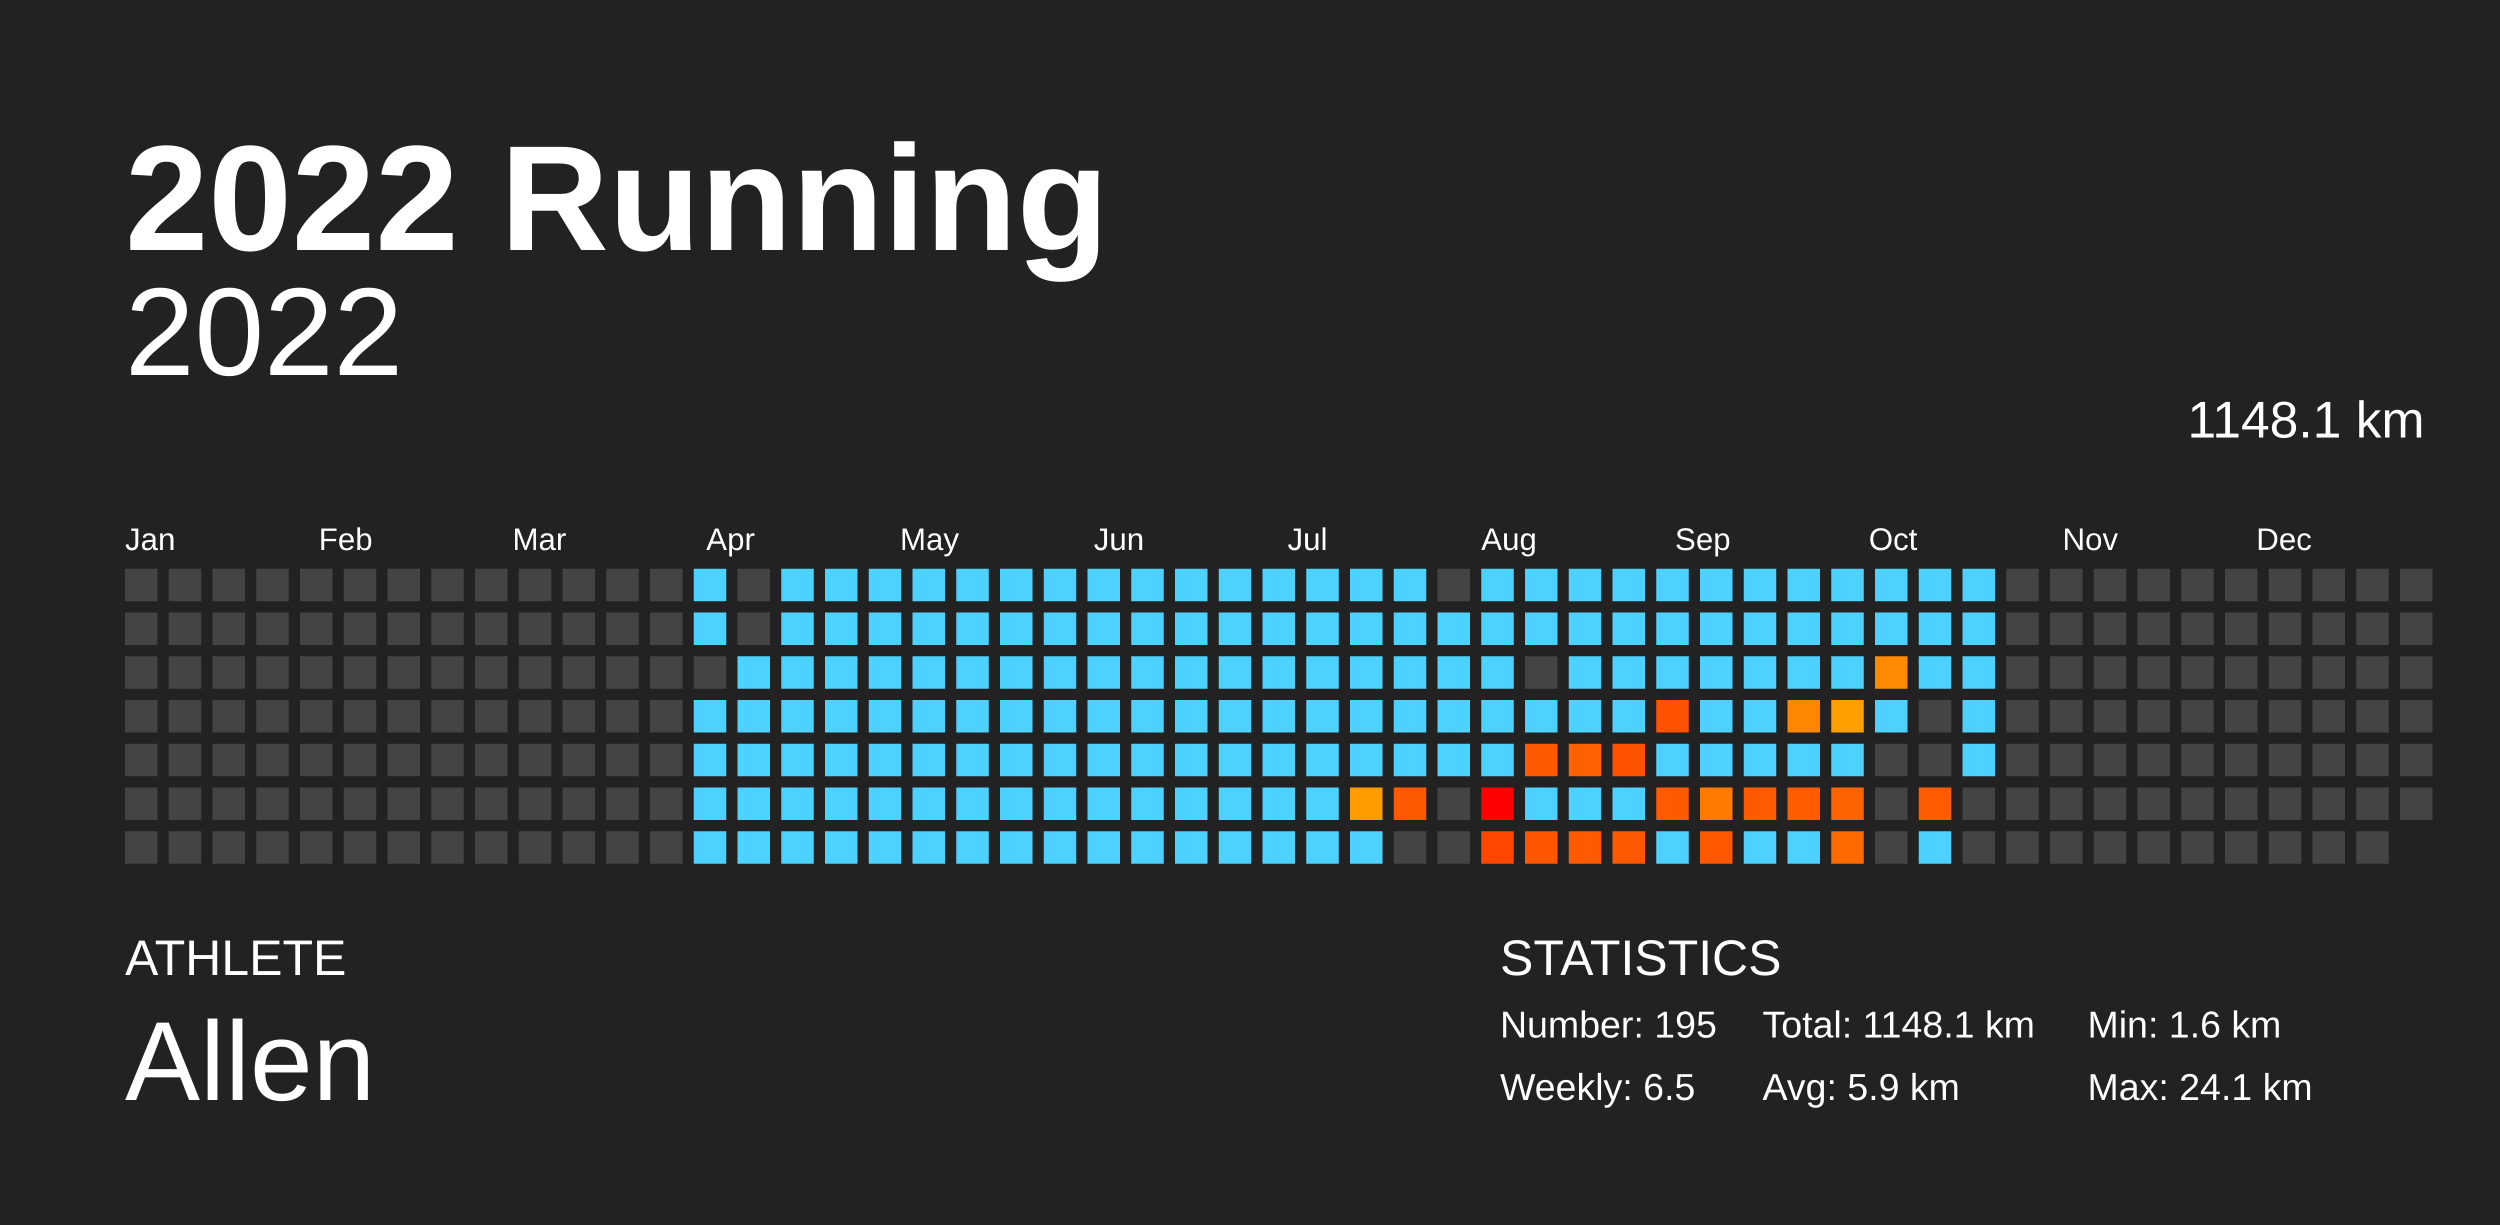
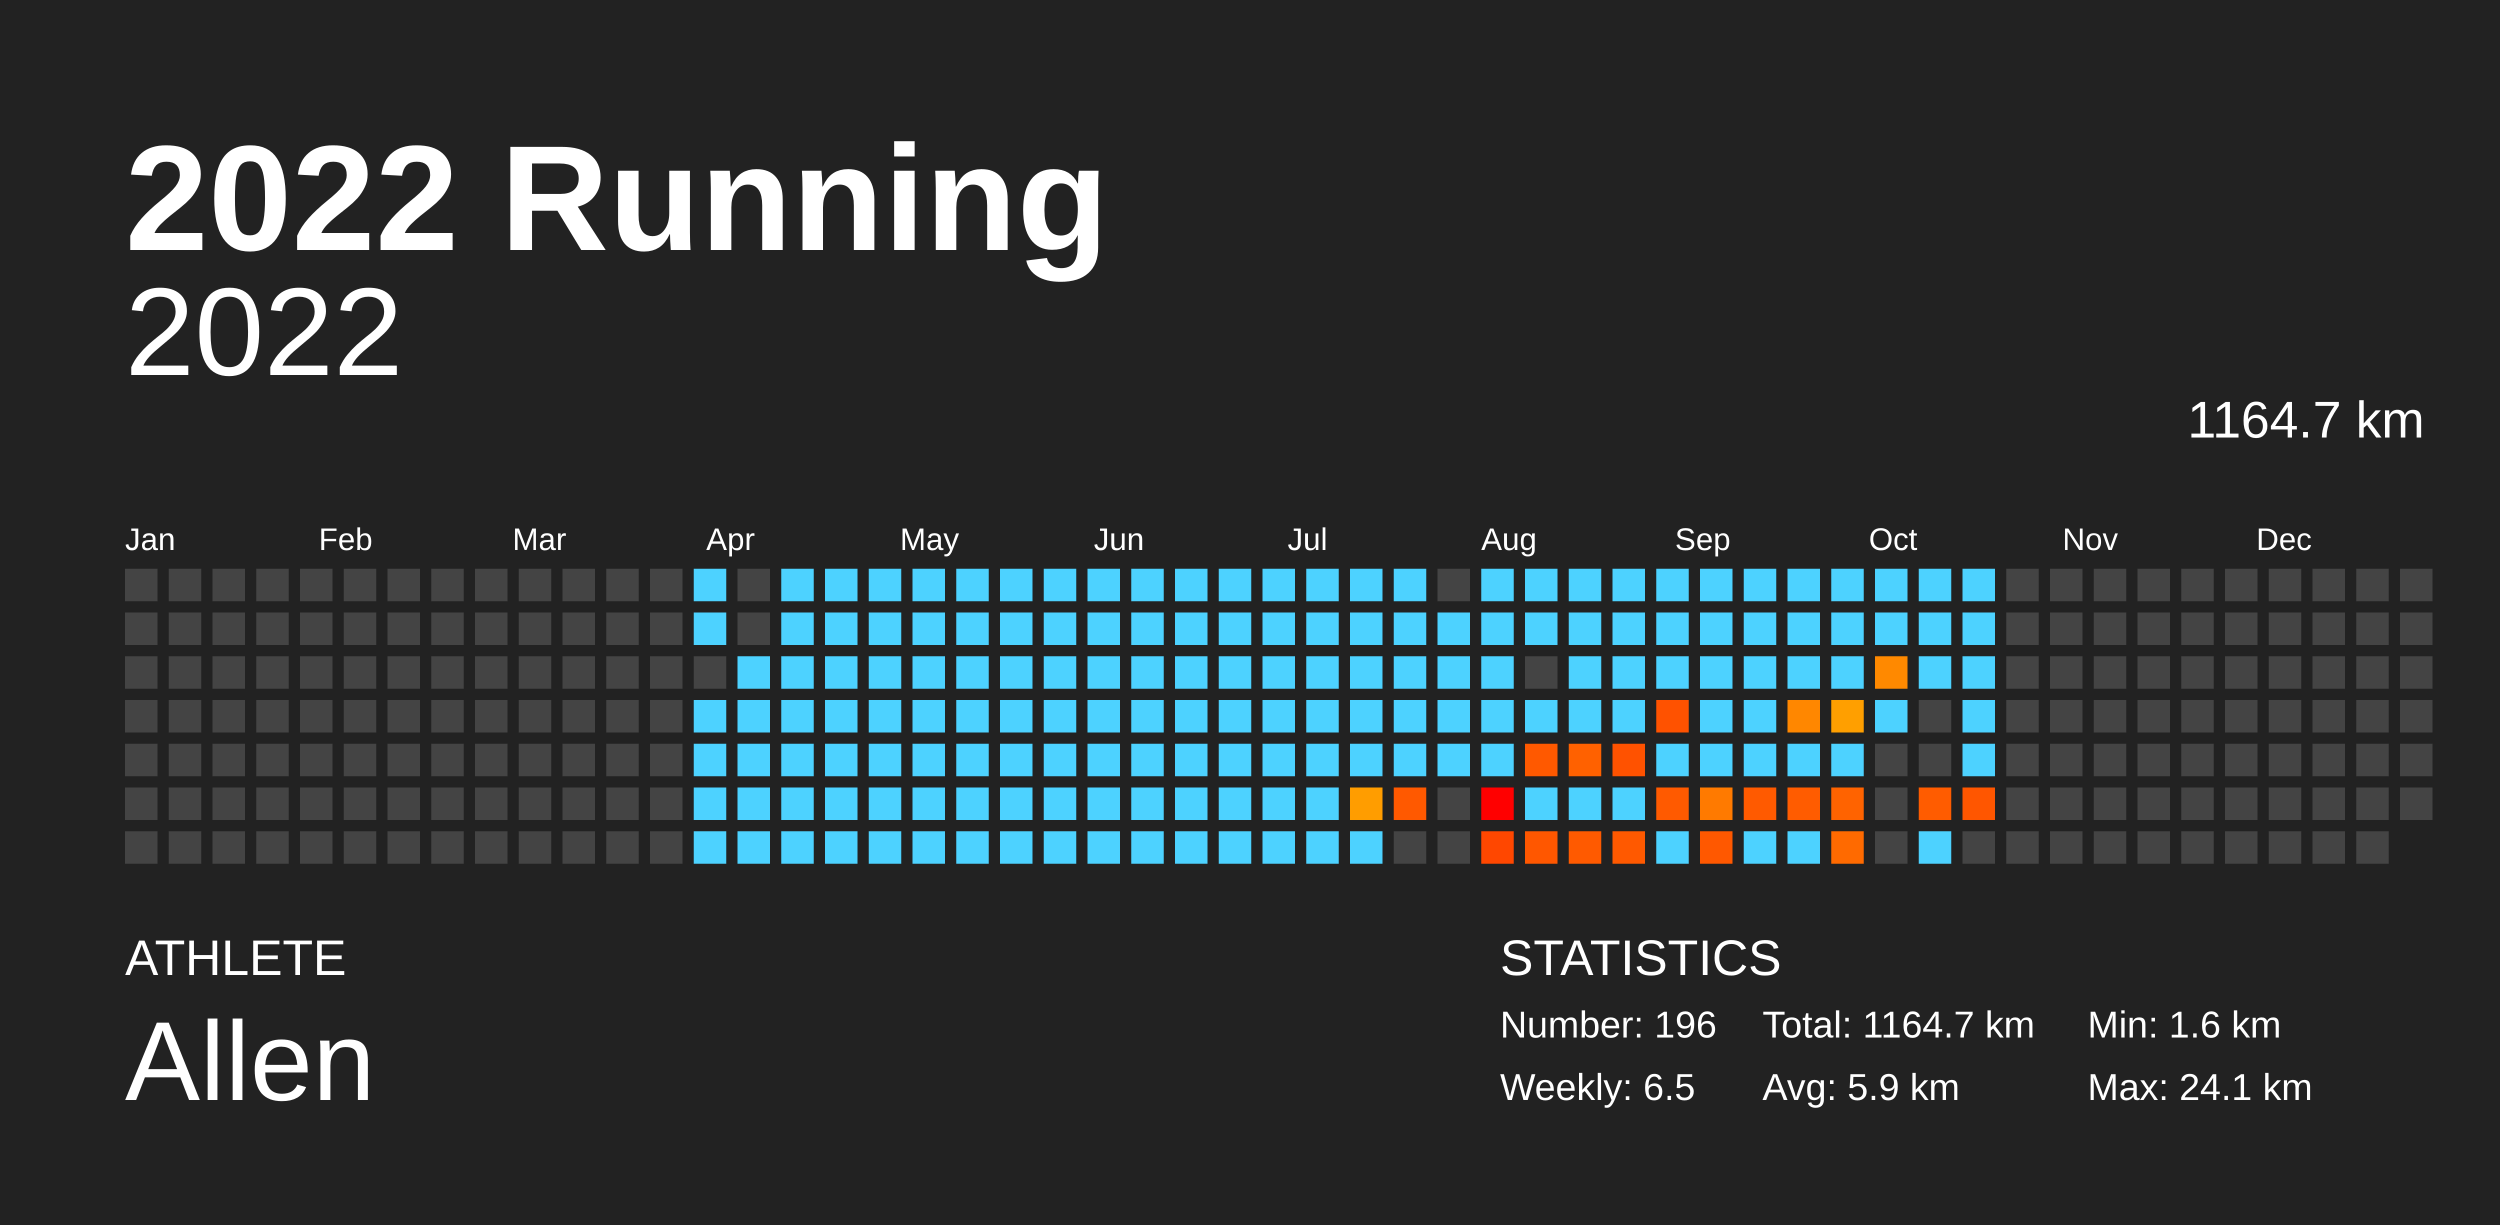
<svg xmlns="http://www.w3.org/2000/svg" baseProfile="full" height="98mm" version="1.1" viewBox="0,0,200,98" width="200mm">
  <defs />
  <rect fill="#222222" height="98" width="200" x="0" y="0" />
  <text fill="#FFFFFF" style="font-size:12px; font-family:Arial; font-weight:bold;" x="10" y="20">2022 Running</text>
  <text fill="#FFFFFF" style="font-size:4px; font-family:Arial" x="10" y="78">ATHLETE</text>
  <text fill="#FFFFFF" style="font-size:9px; font-family:Arial" x="10" y="88">Allen</text>
  <text fill="#FFFFFF" style="font-size:4px; font-family:Arial" x="120" y="78">STATISTICS</text>
-   <text fill="#FFFFFF" style="font-size:3px; font-family:Arial" x="120" y="83">Number: 195</text>
+   <text fill="#FFFFFF" style="font-size:3px; font-family:Arial" x="120" y="83">Number: 196</text>
  <text fill="#FFFFFF" style="font-size:3px; font-family:Arial" x="120" y="88">Weekly: 6.5</text>
-   <text fill="#FFFFFF" style="font-size:3px; font-family:Arial" x="141" y="83">Total: 1148.1 km</text>
+   <text fill="#FFFFFF" style="font-size:3px; font-family:Arial" x="141" y="83">Total: 1164.7 km</text>
  <text fill="#FFFFFF" style="font-size:3px; font-family:Arial" x="141" y="88">Avg: 5.9 km</text>
  <text fill="#FFFFFF" style="font-size:3px; font-family:Arial" x="167" y="83">Min: 1.6 km</text>
  <text fill="#FFFFFF" style="font-size:3px; font-family:Arial" x="167" y="88">Max: 24.1 km</text>
  <text alignment-baseline="hanging" fill="#FFFFFF" style="font-size:10.0px; font-family:Arial;" x="10" y="30">2022</text>
-   <text alignment-baseline="hanging" fill="#FFFFFF" style="font-size:4.125px; font-family:Arial;" x="175" y="35">1148.1 km</text>
+   <text alignment-baseline="hanging" fill="#FFFFFF" style="font-size:4.125px; font-family:Arial;" x="175" y="35">1164.7 km</text>
  <text fill="#FFFFFF" style="font-size:2.5px; font-family:Arial" x="10.0" y="44">Jan</text>
  <text fill="#FFFFFF" style="font-size:2.5px; font-family:Arial" x="25.5" y="44">Feb</text>
  <text fill="#FFFFFF" style="font-size:2.5px; font-family:Arial" x="41.0" y="44">Mar</text>
  <text fill="#FFFFFF" style="font-size:2.5px; font-family:Arial" x="56.5" y="44">Apr</text>
  <text fill="#FFFFFF" style="font-size:2.5px; font-family:Arial" x="72.0" y="44">May</text>
  <text fill="#FFFFFF" style="font-size:2.5px; font-family:Arial" x="87.5" y="44">Jun</text>
  <text fill="#FFFFFF" style="font-size:2.5px; font-family:Arial" x="103.0" y="44">Jul</text>
  <text fill="#FFFFFF" style="font-size:2.5px; font-family:Arial" x="118.5" y="44">Aug</text>
  <text fill="#FFFFFF" style="font-size:2.5px; font-family:Arial" x="134.0" y="44">Sep</text>
  <text fill="#FFFFFF" style="font-size:2.5px; font-family:Arial" x="149.5" y="44">Oct</text>
  <text fill="#FFFFFF" style="font-size:2.5px; font-family:Arial" x="165.0" y="44">Nov</text>
  <text fill="#FFFFFF" style="font-size:2.5px; font-family:Arial" x="180.5" y="44">Dec</text>
  <rect fill="#444444" height="2.6" width="2.6" x="10.0" y="45.5" />
  <rect fill="#444444" height="2.6" width="2.6" x="10.0" y="49.0" />
  <rect fill="#444444" height="2.6" width="2.6" x="10.0" y="52.5" />
  <rect fill="#444444" height="2.6" width="2.6" x="10.0" y="56.0" />
  <rect fill="#444444" height="2.6" width="2.6" x="10.0" y="59.5" />
  <rect fill="#444444" height="2.6" width="2.6" x="10.0" y="63.0" />
  <rect fill="#444444" height="2.6" width="2.6" x="10.0" y="66.5" />
  <rect fill="#444444" height="2.6" width="2.6" x="13.5" y="45.5" />
  <rect fill="#444444" height="2.6" width="2.6" x="13.5" y="49.0" />
  <rect fill="#444444" height="2.6" width="2.6" x="13.5" y="52.5" />
  <rect fill="#444444" height="2.6" width="2.6" x="13.5" y="56.0" />
  <rect fill="#444444" height="2.6" width="2.6" x="13.5" y="59.5" />
  <rect fill="#444444" height="2.6" width="2.6" x="13.5" y="63.0" />
  <rect fill="#444444" height="2.6" width="2.6" x="13.5" y="66.5" />
  <rect fill="#444444" height="2.6" width="2.6" x="17.0" y="45.5" />
  <rect fill="#444444" height="2.6" width="2.6" x="17.0" y="49.0" />
  <rect fill="#444444" height="2.6" width="2.6" x="17.0" y="52.5" />
  <rect fill="#444444" height="2.6" width="2.6" x="17.0" y="56.0" />
  <rect fill="#444444" height="2.6" width="2.6" x="17.0" y="59.5" />
  <rect fill="#444444" height="2.6" width="2.6" x="17.0" y="63.0" />
  <rect fill="#444444" height="2.6" width="2.6" x="17.0" y="66.5" />
  <rect fill="#444444" height="2.6" width="2.6" x="20.5" y="45.5" />
  <rect fill="#444444" height="2.6" width="2.6" x="20.5" y="49.0" />
  <rect fill="#444444" height="2.6" width="2.6" x="20.5" y="52.5" />
  <rect fill="#444444" height="2.6" width="2.6" x="20.5" y="56.0" />
  <rect fill="#444444" height="2.6" width="2.6" x="20.5" y="59.5" />
  <rect fill="#444444" height="2.6" width="2.6" x="20.5" y="63.0" />
  <rect fill="#444444" height="2.6" width="2.6" x="20.5" y="66.5" />
  <rect fill="#444444" height="2.6" width="2.6" x="24.0" y="45.5" />
  <rect fill="#444444" height="2.6" width="2.6" x="24.0" y="49.0" />
  <rect fill="#444444" height="2.6" width="2.6" x="24.0" y="52.5" />
  <rect fill="#444444" height="2.6" width="2.6" x="24.0" y="56.0" />
  <rect fill="#444444" height="2.6" width="2.6" x="24.0" y="59.5" />
  <rect fill="#444444" height="2.6" width="2.6" x="24.0" y="63.0" />
  <rect fill="#444444" height="2.6" width="2.6" x="24.0" y="66.5" />
  <rect fill="#444444" height="2.6" width="2.6" x="27.5" y="45.5" />
  <rect fill="#444444" height="2.6" width="2.6" x="27.5" y="49.0" />
  <rect fill="#444444" height="2.6" width="2.6" x="27.5" y="52.5" />
  <rect fill="#444444" height="2.6" width="2.6" x="27.5" y="56.0" />
  <rect fill="#444444" height="2.6" width="2.6" x="27.5" y="59.5" />
  <rect fill="#444444" height="2.6" width="2.6" x="27.5" y="63.0" />
  <rect fill="#444444" height="2.6" width="2.6" x="27.5" y="66.5" />
  <rect fill="#444444" height="2.6" width="2.6" x="31.0" y="45.5" />
  <rect fill="#444444" height="2.6" width="2.6" x="31.0" y="49.0" />
  <rect fill="#444444" height="2.6" width="2.6" x="31.0" y="52.5" />
  <rect fill="#444444" height="2.6" width="2.6" x="31.0" y="56.0" />
  <rect fill="#444444" height="2.6" width="2.6" x="31.0" y="59.5" />
  <rect fill="#444444" height="2.6" width="2.6" x="31.0" y="63.0" />
  <rect fill="#444444" height="2.6" width="2.6" x="31.0" y="66.5" />
  <rect fill="#444444" height="2.6" width="2.6" x="34.5" y="45.5" />
  <rect fill="#444444" height="2.6" width="2.6" x="34.5" y="49.0" />
  <rect fill="#444444" height="2.6" width="2.6" x="34.5" y="52.5" />
  <rect fill="#444444" height="2.6" width="2.6" x="34.5" y="56.0" />
  <rect fill="#444444" height="2.6" width="2.6" x="34.5" y="59.5" />
  <rect fill="#444444" height="2.6" width="2.6" x="34.5" y="63.0" />
  <rect fill="#444444" height="2.6" width="2.6" x="34.5" y="66.5" />
  <rect fill="#444444" height="2.6" width="2.6" x="38.0" y="45.5" />
  <rect fill="#444444" height="2.6" width="2.6" x="38.0" y="49.0" />
  <rect fill="#444444" height="2.6" width="2.6" x="38.0" y="52.5" />
  <rect fill="#444444" height="2.6" width="2.6" x="38.0" y="56.0" />
  <rect fill="#444444" height="2.6" width="2.6" x="38.0" y="59.5" />
  <rect fill="#444444" height="2.6" width="2.6" x="38.0" y="63.0" />
  <rect fill="#444444" height="2.6" width="2.6" x="38.0" y="66.5" />
  <rect fill="#444444" height="2.6" width="2.6" x="41.5" y="45.5" />
  <rect fill="#444444" height="2.6" width="2.6" x="41.5" y="49.0" />
  <rect fill="#444444" height="2.6" width="2.6" x="41.5" y="52.5" />
  <rect fill="#444444" height="2.6" width="2.6" x="41.5" y="56.0" />
  <rect fill="#444444" height="2.6" width="2.6" x="41.5" y="59.5" />
  <rect fill="#444444" height="2.6" width="2.6" x="41.5" y="63.0" />
  <rect fill="#444444" height="2.6" width="2.6" x="41.5" y="66.5" />
  <rect fill="#444444" height="2.6" width="2.6" x="45.0" y="45.5" />
  <rect fill="#444444" height="2.6" width="2.6" x="45.0" y="49.0" />
  <rect fill="#444444" height="2.6" width="2.6" x="45.0" y="52.5" />
  <rect fill="#444444" height="2.6" width="2.6" x="45.0" y="56.0" />
  <rect fill="#444444" height="2.6" width="2.6" x="45.0" y="59.5" />
  <rect fill="#444444" height="2.6" width="2.6" x="45.0" y="63.0" />
  <rect fill="#444444" height="2.6" width="2.6" x="45.0" y="66.5" />
  <rect fill="#444444" height="2.6" width="2.6" x="48.5" y="45.5" />
  <rect fill="#444444" height="2.6" width="2.6" x="48.5" y="49.0" />
  <rect fill="#444444" height="2.6" width="2.6" x="48.5" y="52.5" />
  <rect fill="#444444" height="2.6" width="2.6" x="48.5" y="56.0" />
  <rect fill="#444444" height="2.6" width="2.6" x="48.5" y="59.5" />
  <rect fill="#444444" height="2.6" width="2.6" x="48.5" y="63.0" />
  <rect fill="#444444" height="2.6" width="2.6" x="48.5" y="66.5" />
  <rect fill="#444444" height="2.6" width="2.6" x="52.0" y="45.5" />
  <rect fill="#444444" height="2.6" width="2.6" x="52.0" y="49.0" />
  <rect fill="#444444" height="2.6" width="2.6" x="52.0" y="52.5" />
  <rect fill="#444444" height="2.6" width="2.6" x="52.0" y="56.0" />
  <rect fill="#444444" height="2.6" width="2.6" x="52.0" y="59.5" />
  <rect fill="#444444" height="2.6" width="2.6" x="52.0" y="63.0" />
  <rect fill="#444444" height="2.6" width="2.6" x="52.0" y="66.5" />
  <rect fill="#4dd2ff" height="2.6" width="2.6" x="55.5" y="45.5" />
  <rect fill="#4dd2ff" height="2.6" width="2.6" x="55.5" y="49.0" />
  <rect fill="#444444" height="2.6" width="2.6" x="55.5" y="52.5" />
  <rect fill="#4dd2ff" height="2.6" width="2.6" x="55.5" y="56.0" />
  <rect fill="#4dd2ff" height="2.6" width="2.6" x="55.5" y="59.5" />
  <rect fill="#4dd2ff" height="2.6" width="2.6" x="55.5" y="63.0" />
  <rect fill="#4dd2ff" height="2.6" width="2.6" x="55.5" y="66.5" />
  <rect fill="#444444" height="2.6" width="2.6" x="59.0" y="45.5" />
  <rect fill="#444444" height="2.6" width="2.6" x="59.0" y="49.0" />
  <rect fill="#4dd2ff" height="2.6" width="2.6" x="59.0" y="52.5" />
  <rect fill="#4dd2ff" height="2.6" width="2.6" x="59.0" y="56.0" />
  <rect fill="#4dd2ff" height="2.6" width="2.6" x="59.0" y="59.5" />
  <rect fill="#4dd2ff" height="2.6" width="2.6" x="59.0" y="63.0" />
  <rect fill="#4dd2ff" height="2.6" width="2.6" x="59.0" y="66.5" />
  <rect fill="#4dd2ff" height="2.6" width="2.6" x="62.5" y="45.5" />
  <rect fill="#4dd2ff" height="2.6" width="2.6" x="62.5" y="49.0" />
  <rect fill="#4dd2ff" height="2.6" width="2.6" x="62.5" y="52.5" />
  <rect fill="#4dd2ff" height="2.6" width="2.6" x="62.5" y="56.0" />
  <rect fill="#4dd2ff" height="2.6" width="2.6" x="62.5" y="59.5" />
  <rect fill="#4dd2ff" height="2.6" width="2.6" x="62.5" y="63.0" />
  <rect fill="#4dd2ff" height="2.6" width="2.6" x="62.5" y="66.5" />
  <rect fill="#4dd2ff" height="2.6" width="2.6" x="66.0" y="45.5" />
  <rect fill="#4dd2ff" height="2.6" width="2.6" x="66.0" y="49.0" />
  <rect fill="#4dd2ff" height="2.6" width="2.6" x="66.0" y="52.5" />
  <rect fill="#4dd2ff" height="2.6" width="2.6" x="66.0" y="56.0" />
  <rect fill="#4dd2ff" height="2.6" width="2.6" x="66.0" y="59.5" />
  <rect fill="#4dd2ff" height="2.6" width="2.6" x="66.0" y="63.0" />
  <rect fill="#4dd2ff" height="2.6" width="2.6" x="66.0" y="66.5" />
  <rect fill="#4dd2ff" height="2.6" width="2.6" x="69.5" y="45.5" />
  <rect fill="#4dd2ff" height="2.6" width="2.6" x="69.5" y="49.0" />
  <rect fill="#4dd2ff" height="2.6" width="2.6" x="69.5" y="52.5" />
  <rect fill="#4dd2ff" height="2.6" width="2.6" x="69.5" y="56.0" />
  <rect fill="#4dd2ff" height="2.6" width="2.6" x="69.5" y="59.5" />
  <rect fill="#4dd2ff" height="2.6" width="2.6" x="69.5" y="63.0" />
  <rect fill="#4dd2ff" height="2.6" width="2.6" x="69.5" y="66.5" />
  <rect fill="#4dd2ff" height="2.6" width="2.6" x="73.0" y="45.5" />
  <rect fill="#4dd2ff" height="2.6" width="2.6" x="73.0" y="49.0" />
  <rect fill="#4dd2ff" height="2.6" width="2.6" x="73.0" y="52.5" />
  <rect fill="#4dd2ff" height="2.6" width="2.6" x="73.0" y="56.0" />
  <rect fill="#4dd2ff" height="2.6" width="2.6" x="73.0" y="59.5" />
  <rect fill="#4dd2ff" height="2.6" width="2.6" x="73.0" y="63.0" />
  <rect fill="#4dd2ff" height="2.6" width="2.6" x="73.0" y="66.5" />
  <rect fill="#4dd2ff" height="2.6" width="2.6" x="76.5" y="45.5" />
  <rect fill="#4dd2ff" height="2.6" width="2.6" x="76.5" y="49.0" />
  <rect fill="#4dd2ff" height="2.6" width="2.6" x="76.5" y="52.5" />
  <rect fill="#4dd2ff" height="2.6" width="2.6" x="76.5" y="56.0" />
  <rect fill="#4dd2ff" height="2.6" width="2.6" x="76.5" y="59.5" />
  <rect fill="#4dd2ff" height="2.6" width="2.6" x="76.5" y="63.0" />
  <rect fill="#4dd2ff" height="2.6" width="2.6" x="76.5" y="66.5" />
  <rect fill="#4dd2ff" height="2.6" width="2.6" x="80.0" y="45.5" />
  <rect fill="#4dd2ff" height="2.6" width="2.6" x="80.0" y="49.0" />
  <rect fill="#4dd2ff" height="2.6" width="2.6" x="80.0" y="52.5" />
  <rect fill="#4dd2ff" height="2.6" width="2.6" x="80.0" y="56.0" />
  <rect fill="#4dd2ff" height="2.6" width="2.6" x="80.0" y="59.5" />
  <rect fill="#4dd2ff" height="2.6" width="2.6" x="80.0" y="63.0" />
  <rect fill="#4dd2ff" height="2.6" width="2.6" x="80.0" y="66.5" />
  <rect fill="#4dd2ff" height="2.6" width="2.6" x="83.5" y="45.5" />
  <rect fill="#4dd2ff" height="2.6" width="2.6" x="83.5" y="49.0" />
  <rect fill="#4dd2ff" height="2.6" width="2.6" x="83.5" y="52.5" />
  <rect fill="#4dd2ff" height="2.6" width="2.6" x="83.5" y="56.0" />
  <rect fill="#4dd2ff" height="2.6" width="2.6" x="83.5" y="59.5" />
  <rect fill="#4dd2ff" height="2.6" width="2.6" x="83.5" y="63.0" />
  <rect fill="#4dd2ff" height="2.6" width="2.6" x="83.5" y="66.5" />
  <rect fill="#4dd2ff" height="2.6" width="2.6" x="87.0" y="45.5" />
  <rect fill="#4dd2ff" height="2.6" width="2.6" x="87.0" y="49.0" />
  <rect fill="#4dd2ff" height="2.6" width="2.6" x="87.0" y="52.5" />
  <rect fill="#4dd2ff" height="2.6" width="2.6" x="87.0" y="56.0" />
  <rect fill="#4dd2ff" height="2.6" width="2.6" x="87.0" y="59.5" />
  <rect fill="#4dd2ff" height="2.6" width="2.6" x="87.0" y="63.0" />
  <rect fill="#4dd2ff" height="2.6" width="2.6" x="87.0" y="66.5" />
  <rect fill="#4dd2ff" height="2.6" width="2.6" x="90.5" y="45.5" />
  <rect fill="#4dd2ff" height="2.6" width="2.6" x="90.5" y="49.0" />
  <rect fill="#4dd2ff" height="2.6" width="2.6" x="90.5" y="52.5" />
  <rect fill="#4dd2ff" height="2.6" width="2.6" x="90.5" y="56.0" />
  <rect fill="#4dd2ff" height="2.6" width="2.6" x="90.5" y="59.5" />
  <rect fill="#4dd2ff" height="2.6" width="2.6" x="90.5" y="63.0" />
  <rect fill="#4dd2ff" height="2.6" width="2.6" x="90.5" y="66.5" />
  <rect fill="#4dd2ff" height="2.6" width="2.6" x="94.0" y="45.5" />
  <rect fill="#4dd2ff" height="2.6" width="2.6" x="94.0" y="49.0" />
  <rect fill="#4dd2ff" height="2.6" width="2.6" x="94.0" y="52.5" />
  <rect fill="#4dd2ff" height="2.6" width="2.6" x="94.0" y="56.0" />
  <rect fill="#4dd2ff" height="2.6" width="2.6" x="94.0" y="59.5" />
  <rect fill="#4dd2ff" height="2.6" width="2.6" x="94.0" y="63.0" />
  <rect fill="#4dd2ff" height="2.6" width="2.6" x="94.0" y="66.5" />
  <rect fill="#4dd2ff" height="2.6" width="2.6" x="97.5" y="45.5" />
  <rect fill="#4dd2ff" height="2.6" width="2.6" x="97.5" y="49.0" />
  <rect fill="#4dd2ff" height="2.6" width="2.6" x="97.5" y="52.5" />
  <rect fill="#4dd2ff" height="2.6" width="2.6" x="97.5" y="56.0" />
  <rect fill="#4dd2ff" height="2.6" width="2.6" x="97.5" y="59.5" />
  <rect fill="#4dd2ff" height="2.6" width="2.6" x="97.5" y="63.0" />
  <rect fill="#4dd2ff" height="2.6" width="2.6" x="97.5" y="66.5" />
  <rect fill="#4dd2ff" height="2.6" width="2.6" x="101.0" y="45.5" />
  <rect fill="#4dd2ff" height="2.6" width="2.6" x="101.0" y="49.0" />
  <rect fill="#4dd2ff" height="2.6" width="2.6" x="101.0" y="52.5" />
  <rect fill="#4dd2ff" height="2.6" width="2.6" x="101.0" y="56.0" />
  <rect fill="#4dd2ff" height="2.6" width="2.6" x="101.0" y="59.5" />
  <rect fill="#4dd2ff" height="2.6" width="2.6" x="101.0" y="63.0" />
  <rect fill="#4dd2ff" height="2.6" width="2.6" x="101.0" y="66.5" />
  <rect fill="#4dd2ff" height="2.6" width="2.6" x="104.5" y="45.5" />
  <rect fill="#4dd2ff" height="2.6" width="2.6" x="104.5" y="49.0" />
  <rect fill="#4dd2ff" height="2.6" width="2.6" x="104.5" y="52.5" />
  <rect fill="#4dd2ff" height="2.6" width="2.6" x="104.5" y="56.0" />
  <rect fill="#4dd2ff" height="2.6" width="2.6" x="104.5" y="59.5" />
  <rect fill="#4dd2ff" height="2.6" width="2.6" x="104.5" y="63.0" />
  <rect fill="#4dd2ff" height="2.6" width="2.6" x="104.5" y="66.5" />
  <rect fill="#4dd2ff" height="2.6" width="2.6" x="108.0" y="45.5" />
  <rect fill="#4dd2ff" height="2.6" width="2.6" x="108.0" y="49.0" />
  <rect fill="#4dd2ff" height="2.6" width="2.6" x="108.0" y="52.5" />
  <rect fill="#4dd2ff" height="2.6" width="2.6" x="108.0" y="56.0" />
  <rect fill="#4dd2ff" height="2.6" width="2.6" x="108.0" y="59.5" />
  <rect fill="#ff9d00" height="2.6" width="2.6" x="108.0" y="63.0" />
  <rect fill="#4dd2ff" height="2.6" width="2.6" x="108.0" y="66.5" />
  <rect fill="#4dd2ff" height="2.6" width="2.6" x="111.5" y="45.5" />
  <rect fill="#4dd2ff" height="2.6" width="2.6" x="111.5" y="49.0" />
  <rect fill="#4dd2ff" height="2.6" width="2.6" x="111.5" y="52.5" />
  <rect fill="#4dd2ff" height="2.6" width="2.6" x="111.5" y="56.0" />
  <rect fill="#4dd2ff" height="2.6" width="2.6" x="111.5" y="59.5" />
  <rect fill="#ff5900" height="2.6" width="2.6" x="111.5" y="63.0" />
  <rect fill="#444444" height="2.6" width="2.6" x="111.5" y="66.5" />
  <rect fill="#444444" height="2.6" width="2.6" x="115.0" y="45.5" />
  <rect fill="#4dd2ff" height="2.6" width="2.6" x="115.0" y="49.0" />
  <rect fill="#4dd2ff" height="2.6" width="2.6" x="115.0" y="52.5" />
  <rect fill="#4dd2ff" height="2.6" width="2.6" x="115.0" y="56.0" />
  <rect fill="#4dd2ff" height="2.6" width="2.6" x="115.0" y="59.5" />
  <rect fill="#444444" height="2.6" width="2.6" x="115.0" y="63.0" />
  <rect fill="#444444" height="2.6" width="2.6" x="115.0" y="66.5" />
  <rect fill="#4dd2ff" height="2.6" width="2.6" x="118.5" y="45.5" />
  <rect fill="#4dd2ff" height="2.6" width="2.6" x="118.5" y="49.0" />
  <rect fill="#4dd2ff" height="2.6" width="2.6" x="118.5" y="52.5" />
  <rect fill="#4dd2ff" height="2.6" width="2.6" x="118.5" y="56.0" />
  <rect fill="#4dd2ff" height="2.6" width="2.6" x="118.5" y="59.5" />
  <rect fill="red" height="2.6" width="2.6" x="118.5" y="63.0" />
  <rect fill="#ff4700" height="2.6" width="2.6" x="118.5" y="66.5" />
  <rect fill="#4dd2ff" height="2.6" width="2.6" x="122.0" y="45.5" />
  <rect fill="#4dd2ff" height="2.6" width="2.6" x="122.0" y="49.0" />
  <rect fill="#444444" height="2.6" width="2.6" x="122.0" y="52.5" />
  <rect fill="#4dd2ff" height="2.6" width="2.6" x="122.0" y="56.0" />
  <rect fill="#ff5900" height="2.6" width="2.6" x="122.0" y="59.5" />
  <rect fill="#4dd2ff" height="2.6" width="2.6" x="122.0" y="63.0" />
  <rect fill="#ff5700" height="2.6" width="2.6" x="122.0" y="66.5" />
  <rect fill="#4dd2ff" height="2.6" width="2.6" x="125.5" y="45.5" />
  <rect fill="#4dd2ff" height="2.6" width="2.6" x="125.5" y="49.0" />
  <rect fill="#4dd2ff" height="2.6" width="2.6" x="125.5" y="52.5" />
  <rect fill="#4dd2ff" height="2.6" width="2.6" x="125.5" y="56.0" />
  <rect fill="#ff6100" height="2.6" width="2.6" x="125.5" y="59.5" />
  <rect fill="#4dd2ff" height="2.6" width="2.6" x="125.5" y="63.0" />
  <rect fill="#ff5a00" height="2.6" width="2.6" x="125.5" y="66.5" />
  <rect fill="#4dd2ff" height="2.6" width="2.6" x="129.0" y="45.5" />
  <rect fill="#4dd2ff" height="2.6" width="2.6" x="129.0" y="49.0" />
  <rect fill="#4dd2ff" height="2.6" width="2.6" x="129.0" y="52.5" />
  <rect fill="#4dd2ff" height="2.6" width="2.6" x="129.0" y="56.0" />
  <rect fill="#ff5200" height="2.6" width="2.6" x="129.0" y="59.5" />
  <rect fill="#4dd2ff" height="2.6" width="2.6" x="129.0" y="63.0" />
  <rect fill="#ff5900" height="2.6" width="2.6" x="129.0" y="66.5" />
  <rect fill="#4dd2ff" height="2.6" width="2.6" x="132.5" y="45.5" />
  <rect fill="#4dd2ff" height="2.6" width="2.6" x="132.5" y="49.0" />
  <rect fill="#4dd2ff" height="2.6" width="2.6" x="132.5" y="52.5" />
  <rect fill="#ff5200" height="2.6" width="2.6" x="132.5" y="56.0" />
  <rect fill="#4dd2ff" height="2.6" width="2.6" x="132.5" y="59.5" />
  <rect fill="#ff5a00" height="2.6" width="2.6" x="132.5" y="63.0" />
  <rect fill="#4dd2ff" height="2.6" width="2.6" x="132.5" y="66.5" />
  <rect fill="#4dd2ff" height="2.6" width="2.6" x="136.0" y="45.5" />
  <rect fill="#4dd2ff" height="2.6" width="2.6" x="136.0" y="49.0" />
  <rect fill="#4dd2ff" height="2.6" width="2.6" x="136.0" y="52.5" />
  <rect fill="#4dd2ff" height="2.6" width="2.6" x="136.0" y="56.0" />
  <rect fill="#4dd2ff" height="2.6" width="2.6" x="136.0" y="59.5" />
  <rect fill="#ff7a00" height="2.6" width="2.6" x="136.0" y="63.0" />
  <rect fill="#ff5800" height="2.6" width="2.6" x="136.0" y="66.5" />
  <rect fill="#4dd2ff" height="2.6" width="2.6" x="139.5" y="45.5" />
  <rect fill="#4dd2ff" height="2.6" width="2.6" x="139.5" y="49.0" />
  <rect fill="#4dd2ff" height="2.6" width="2.6" x="139.5" y="52.5" />
  <rect fill="#4dd2ff" height="2.6" width="2.6" x="139.5" y="56.0" />
  <rect fill="#4dd2ff" height="2.6" width="2.6" x="139.5" y="59.5" />
  <rect fill="#ff5a00" height="2.6" width="2.6" x="139.5" y="63.0" />
  <rect fill="#4dd2ff" height="2.6" width="2.6" x="139.5" y="66.5" />
  <rect fill="#4dd2ff" height="2.6" width="2.6" x="143.0" y="45.5" />
  <rect fill="#4dd2ff" height="2.6" width="2.6" x="143.0" y="49.0" />
  <rect fill="#4dd2ff" height="2.6" width="2.6" x="143.0" y="52.5" />
  <rect fill="#ff8700" height="2.6" width="2.6" x="143.0" y="56.0" />
  <rect fill="#4dd2ff" height="2.6" width="2.6" x="143.0" y="59.5" />
  <rect fill="#ff5c00" height="2.6" width="2.6" x="143.0" y="63.0" />
  <rect fill="#4dd2ff" height="2.6" width="2.6" x="143.0" y="66.5" />
  <rect fill="#4dd2ff" height="2.6" width="2.6" x="146.5" y="45.5" />
  <rect fill="#4dd2ff" height="2.6" width="2.6" x="146.5" y="49.0" />
  <rect fill="#4dd2ff" height="2.6" width="2.6" x="146.5" y="52.5" />
  <rect fill="#ff9f00" height="2.6" width="2.6" x="146.5" y="56.0" />
  <rect fill="#4dd2ff" height="2.6" width="2.6" x="146.5" y="59.5" />
  <rect fill="#ff6300" height="2.6" width="2.6" x="146.5" y="63.0" />
  <rect fill="#ff6a00" height="2.6" width="2.6" x="146.5" y="66.5" />
  <rect fill="#4dd2ff" height="2.6" width="2.6" x="150.0" y="45.5" />
  <rect fill="#4dd2ff" height="2.6" width="2.6" x="150.0" y="49.0" />
  <rect fill="#ff8900" height="2.6" width="2.6" x="150.0" y="52.5" />
  <rect fill="#4dd2ff" height="2.6" width="2.6" x="150.0" y="56.0" />
  <rect fill="#444444" height="2.6" width="2.6" x="150.0" y="59.5" />
  <rect fill="#444444" height="2.6" width="2.6" x="150.0" y="63.0" />
  <rect fill="#444444" height="2.6" width="2.6" x="150.0" y="66.5" />
  <rect fill="#4dd2ff" height="2.6" width="2.6" x="153.5" y="45.5" />
  <rect fill="#4dd2ff" height="2.6" width="2.6" x="153.5" y="49.0" />
  <rect fill="#4dd2ff" height="2.6" width="2.6" x="153.5" y="52.5" />
  <rect fill="#444444" height="2.6" width="2.6" x="153.5" y="56.0" />
  <rect fill="#444444" height="2.6" width="2.6" x="153.5" y="59.5" />
  <rect fill="#ff5c00" height="2.6" width="2.6" x="153.5" y="63.0" />
  <rect fill="#4dd2ff" height="2.6" width="2.6" x="153.5" y="66.5" />
  <rect fill="#4dd2ff" height="2.6" width="2.6" x="157.0" y="45.5" />
  <rect fill="#4dd2ff" height="2.6" width="2.6" x="157.0" y="49.0" />
  <rect fill="#4dd2ff" height="2.6" width="2.6" x="157.0" y="52.5" />
  <rect fill="#4dd2ff" height="2.6" width="2.6" x="157.0" y="56.0" />
  <rect fill="#4dd2ff" height="2.6" width="2.6" x="157.0" y="59.5" />
-   <rect fill="#444444" height="2.6" width="2.6" x="157.0" y="63.0" />
+   <rect fill="#ff5600" height="2.6" width="2.6" x="157.0" y="63.0" />
  <rect fill="#444444" height="2.6" width="2.6" x="157.0" y="66.5" />
  <rect fill="#444444" height="2.6" width="2.6" x="160.5" y="45.5" />
  <rect fill="#444444" height="2.6" width="2.6" x="160.5" y="49.0" />
  <rect fill="#444444" height="2.6" width="2.6" x="160.5" y="52.5" />
  <rect fill="#444444" height="2.6" width="2.6" x="160.5" y="56.0" />
  <rect fill="#444444" height="2.6" width="2.6" x="160.5" y="59.5" />
  <rect fill="#444444" height="2.6" width="2.6" x="160.5" y="63.0" />
  <rect fill="#444444" height="2.6" width="2.6" x="160.5" y="66.5" />
  <rect fill="#444444" height="2.6" width="2.6" x="164.0" y="45.5" />
  <rect fill="#444444" height="2.6" width="2.6" x="164.0" y="49.0" />
  <rect fill="#444444" height="2.6" width="2.6" x="164.0" y="52.5" />
  <rect fill="#444444" height="2.6" width="2.6" x="164.0" y="56.0" />
  <rect fill="#444444" height="2.6" width="2.6" x="164.0" y="59.5" />
  <rect fill="#444444" height="2.6" width="2.6" x="164.0" y="63.0" />
  <rect fill="#444444" height="2.6" width="2.6" x="164.0" y="66.5" />
  <rect fill="#444444" height="2.6" width="2.6" x="167.5" y="45.5" />
  <rect fill="#444444" height="2.6" width="2.6" x="167.5" y="49.0" />
  <rect fill="#444444" height="2.6" width="2.6" x="167.5" y="52.5" />
  <rect fill="#444444" height="2.6" width="2.6" x="167.5" y="56.0" />
  <rect fill="#444444" height="2.6" width="2.6" x="167.5" y="59.5" />
  <rect fill="#444444" height="2.6" width="2.6" x="167.5" y="63.0" />
  <rect fill="#444444" height="2.6" width="2.6" x="167.5" y="66.5" />
  <rect fill="#444444" height="2.6" width="2.6" x="171.0" y="45.5" />
  <rect fill="#444444" height="2.6" width="2.6" x="171.0" y="49.0" />
  <rect fill="#444444" height="2.6" width="2.6" x="171.0" y="52.5" />
  <rect fill="#444444" height="2.6" width="2.6" x="171.0" y="56.0" />
  <rect fill="#444444" height="2.6" width="2.6" x="171.0" y="59.5" />
  <rect fill="#444444" height="2.6" width="2.6" x="171.0" y="63.0" />
  <rect fill="#444444" height="2.6" width="2.6" x="171.0" y="66.5" />
  <rect fill="#444444" height="2.6" width="2.6" x="174.5" y="45.5" />
  <rect fill="#444444" height="2.6" width="2.6" x="174.5" y="49.0" />
  <rect fill="#444444" height="2.6" width="2.6" x="174.5" y="52.5" />
  <rect fill="#444444" height="2.6" width="2.6" x="174.5" y="56.0" />
  <rect fill="#444444" height="2.6" width="2.6" x="174.5" y="59.5" />
  <rect fill="#444444" height="2.6" width="2.6" x="174.5" y="63.0" />
  <rect fill="#444444" height="2.6" width="2.6" x="174.5" y="66.5" />
  <rect fill="#444444" height="2.6" width="2.6" x="178.0" y="45.5" />
  <rect fill="#444444" height="2.6" width="2.6" x="178.0" y="49.0" />
  <rect fill="#444444" height="2.6" width="2.6" x="178.0" y="52.5" />
  <rect fill="#444444" height="2.6" width="2.6" x="178.0" y="56.0" />
  <rect fill="#444444" height="2.6" width="2.6" x="178.0" y="59.5" />
  <rect fill="#444444" height="2.6" width="2.6" x="178.0" y="63.0" />
  <rect fill="#444444" height="2.6" width="2.6" x="178.0" y="66.5" />
  <rect fill="#444444" height="2.6" width="2.6" x="181.5" y="45.5" />
  <rect fill="#444444" height="2.6" width="2.6" x="181.5" y="49.0" />
  <rect fill="#444444" height="2.6" width="2.6" x="181.5" y="52.5" />
  <rect fill="#444444" height="2.6" width="2.6" x="181.5" y="56.0" />
  <rect fill="#444444" height="2.6" width="2.6" x="181.5" y="59.5" />
  <rect fill="#444444" height="2.6" width="2.6" x="181.5" y="63.0" />
  <rect fill="#444444" height="2.6" width="2.6" x="181.5" y="66.5" />
  <rect fill="#444444" height="2.6" width="2.6" x="185.0" y="45.5" />
  <rect fill="#444444" height="2.6" width="2.6" x="185.0" y="49.0" />
  <rect fill="#444444" height="2.6" width="2.6" x="185.0" y="52.5" />
  <rect fill="#444444" height="2.6" width="2.6" x="185.0" y="56.0" />
  <rect fill="#444444" height="2.6" width="2.6" x="185.0" y="59.5" />
  <rect fill="#444444" height="2.6" width="2.6" x="185.0" y="63.0" />
  <rect fill="#444444" height="2.6" width="2.6" x="185.0" y="66.5" />
  <rect fill="#444444" height="2.6" width="2.6" x="188.5" y="45.5" />
  <rect fill="#444444" height="2.6" width="2.6" x="188.5" y="49.0" />
  <rect fill="#444444" height="2.6" width="2.6" x="188.5" y="52.5" />
  <rect fill="#444444" height="2.6" width="2.6" x="188.5" y="56.0" />
  <rect fill="#444444" height="2.6" width="2.6" x="188.5" y="59.5" />
  <rect fill="#444444" height="2.6" width="2.6" x="188.5" y="63.0" />
  <rect fill="#444444" height="2.6" width="2.6" x="188.5" y="66.5" />
  <rect fill="#444444" height="2.6" width="2.6" x="192.0" y="45.5" />
  <rect fill="#444444" height="2.6" width="2.6" x="192.0" y="49.0" />
  <rect fill="#444444" height="2.6" width="2.6" x="192.0" y="52.5" />
  <rect fill="#444444" height="2.6" width="2.6" x="192.0" y="56.0" />
  <rect fill="#444444" height="2.6" width="2.6" x="192.0" y="59.5" />
  <rect fill="#444444" height="2.6" width="2.6" x="192.0" y="63.0" />
</svg>
